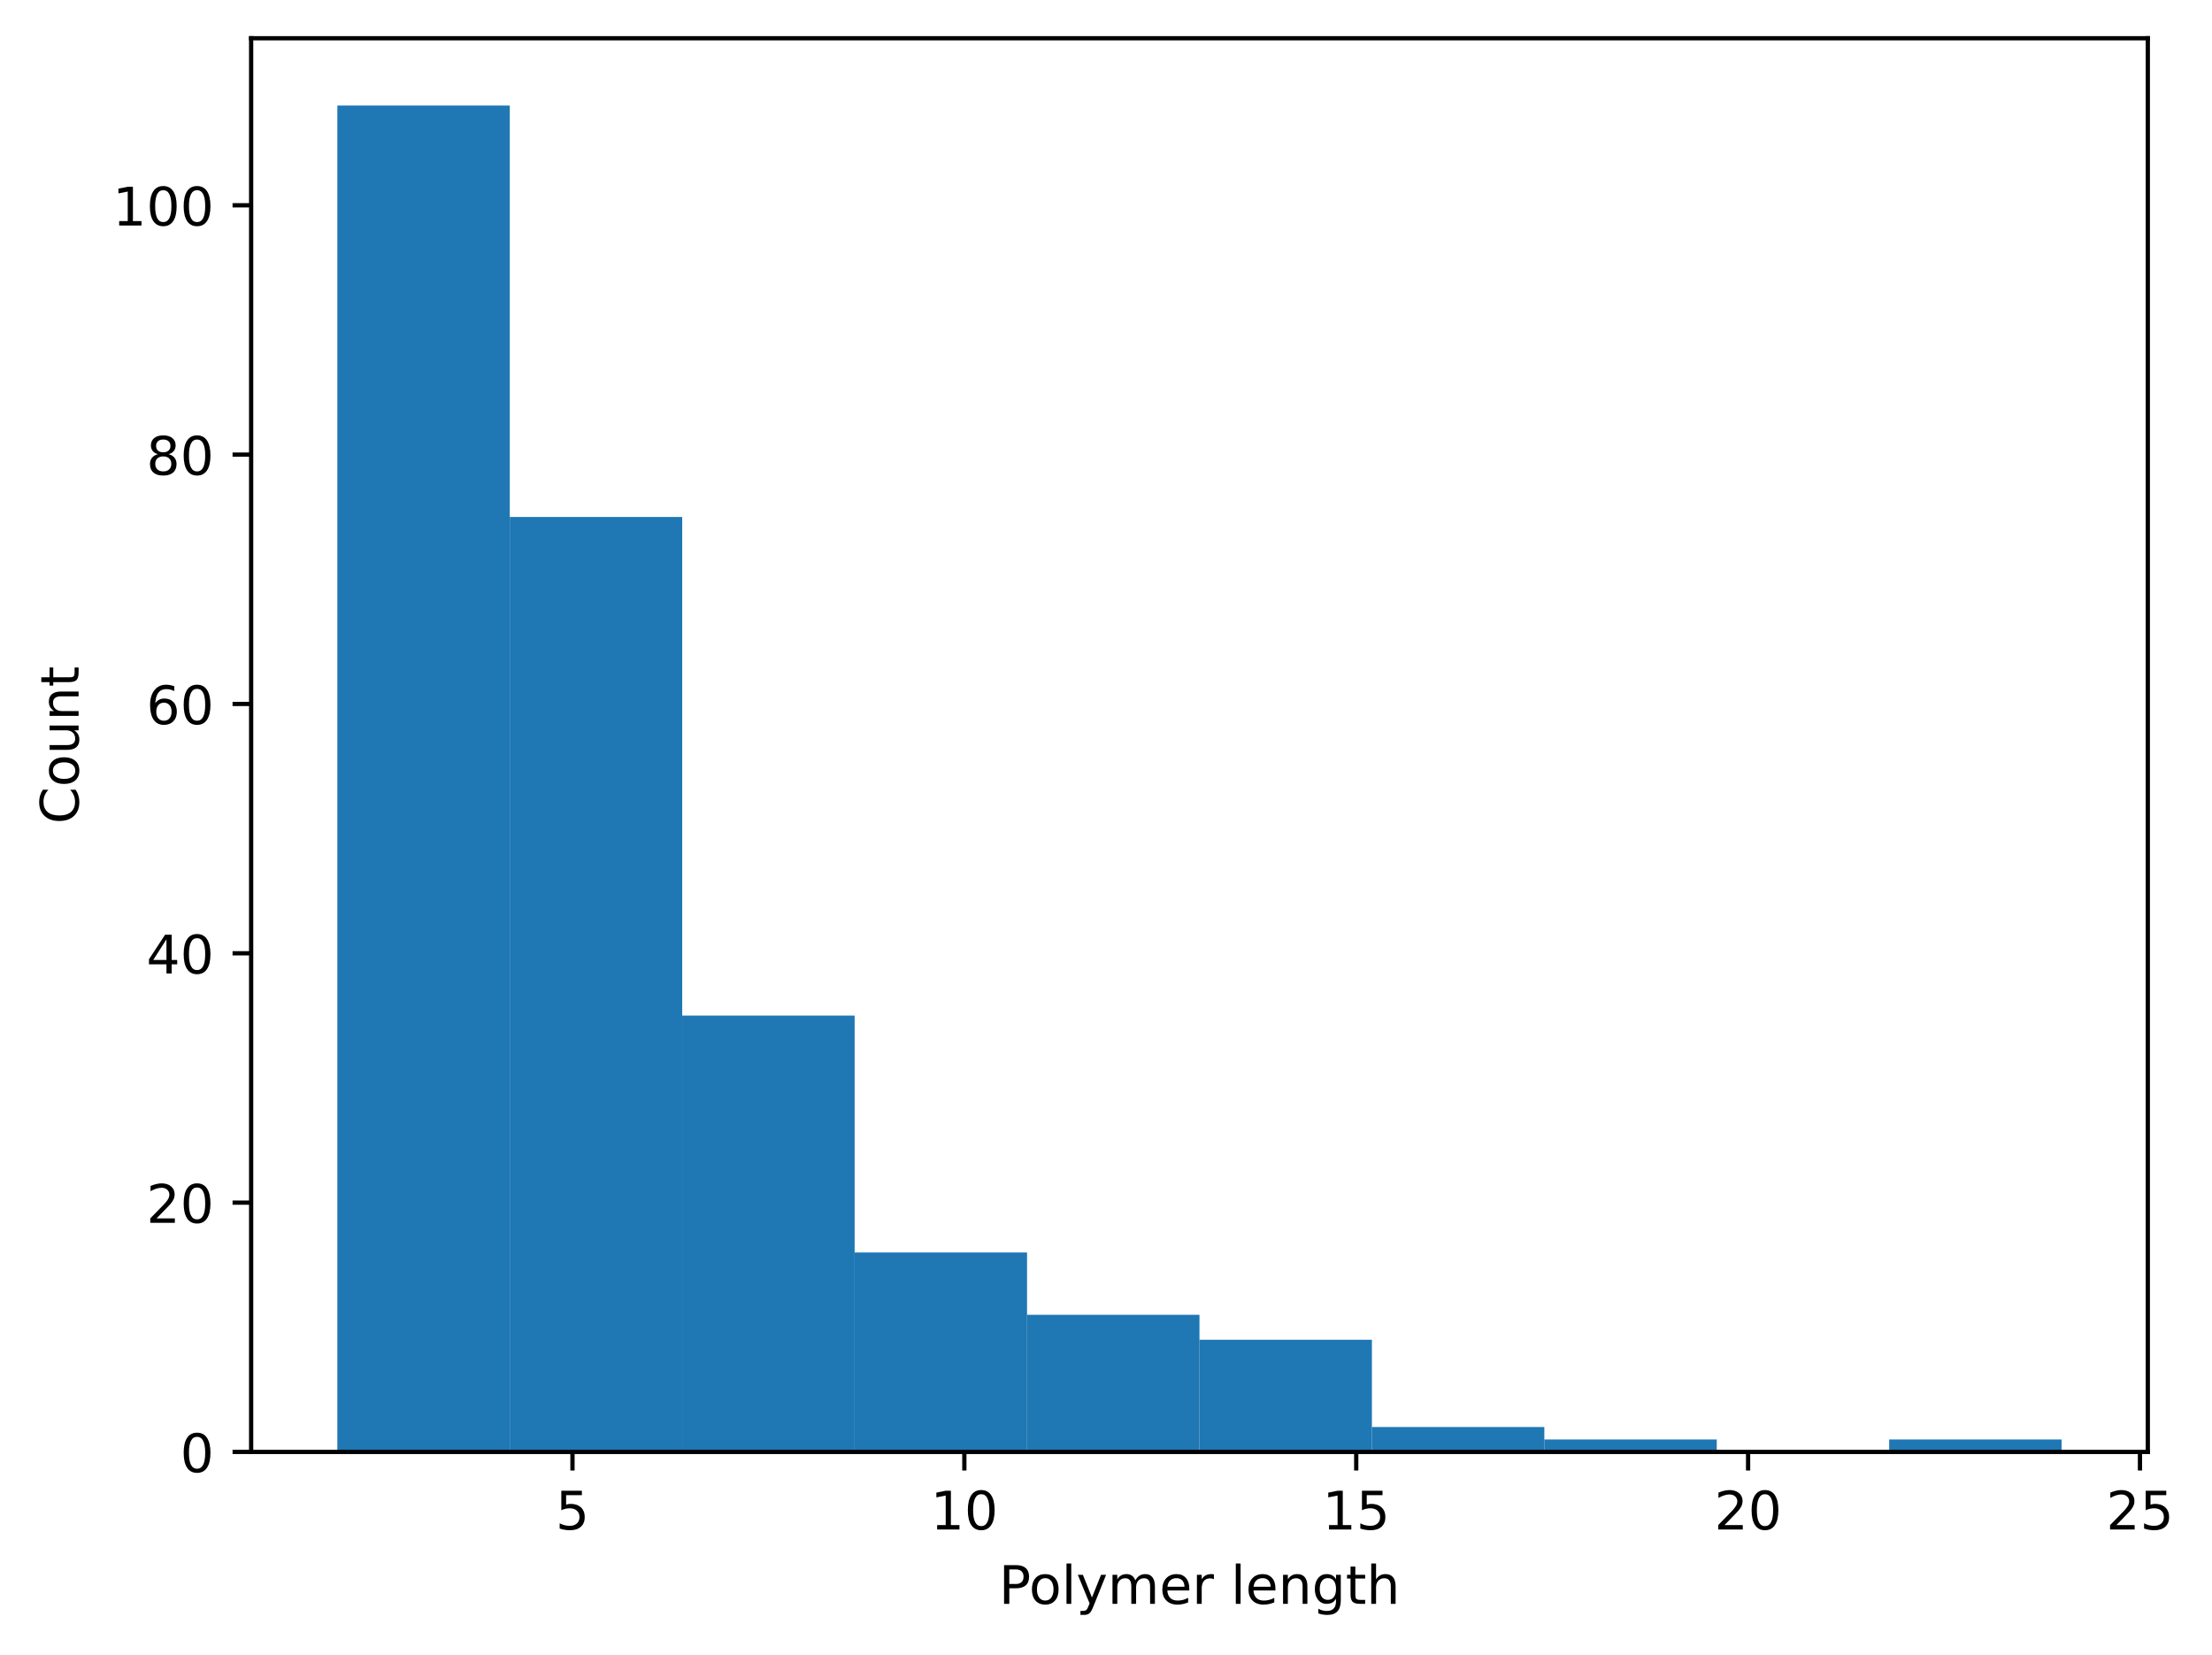
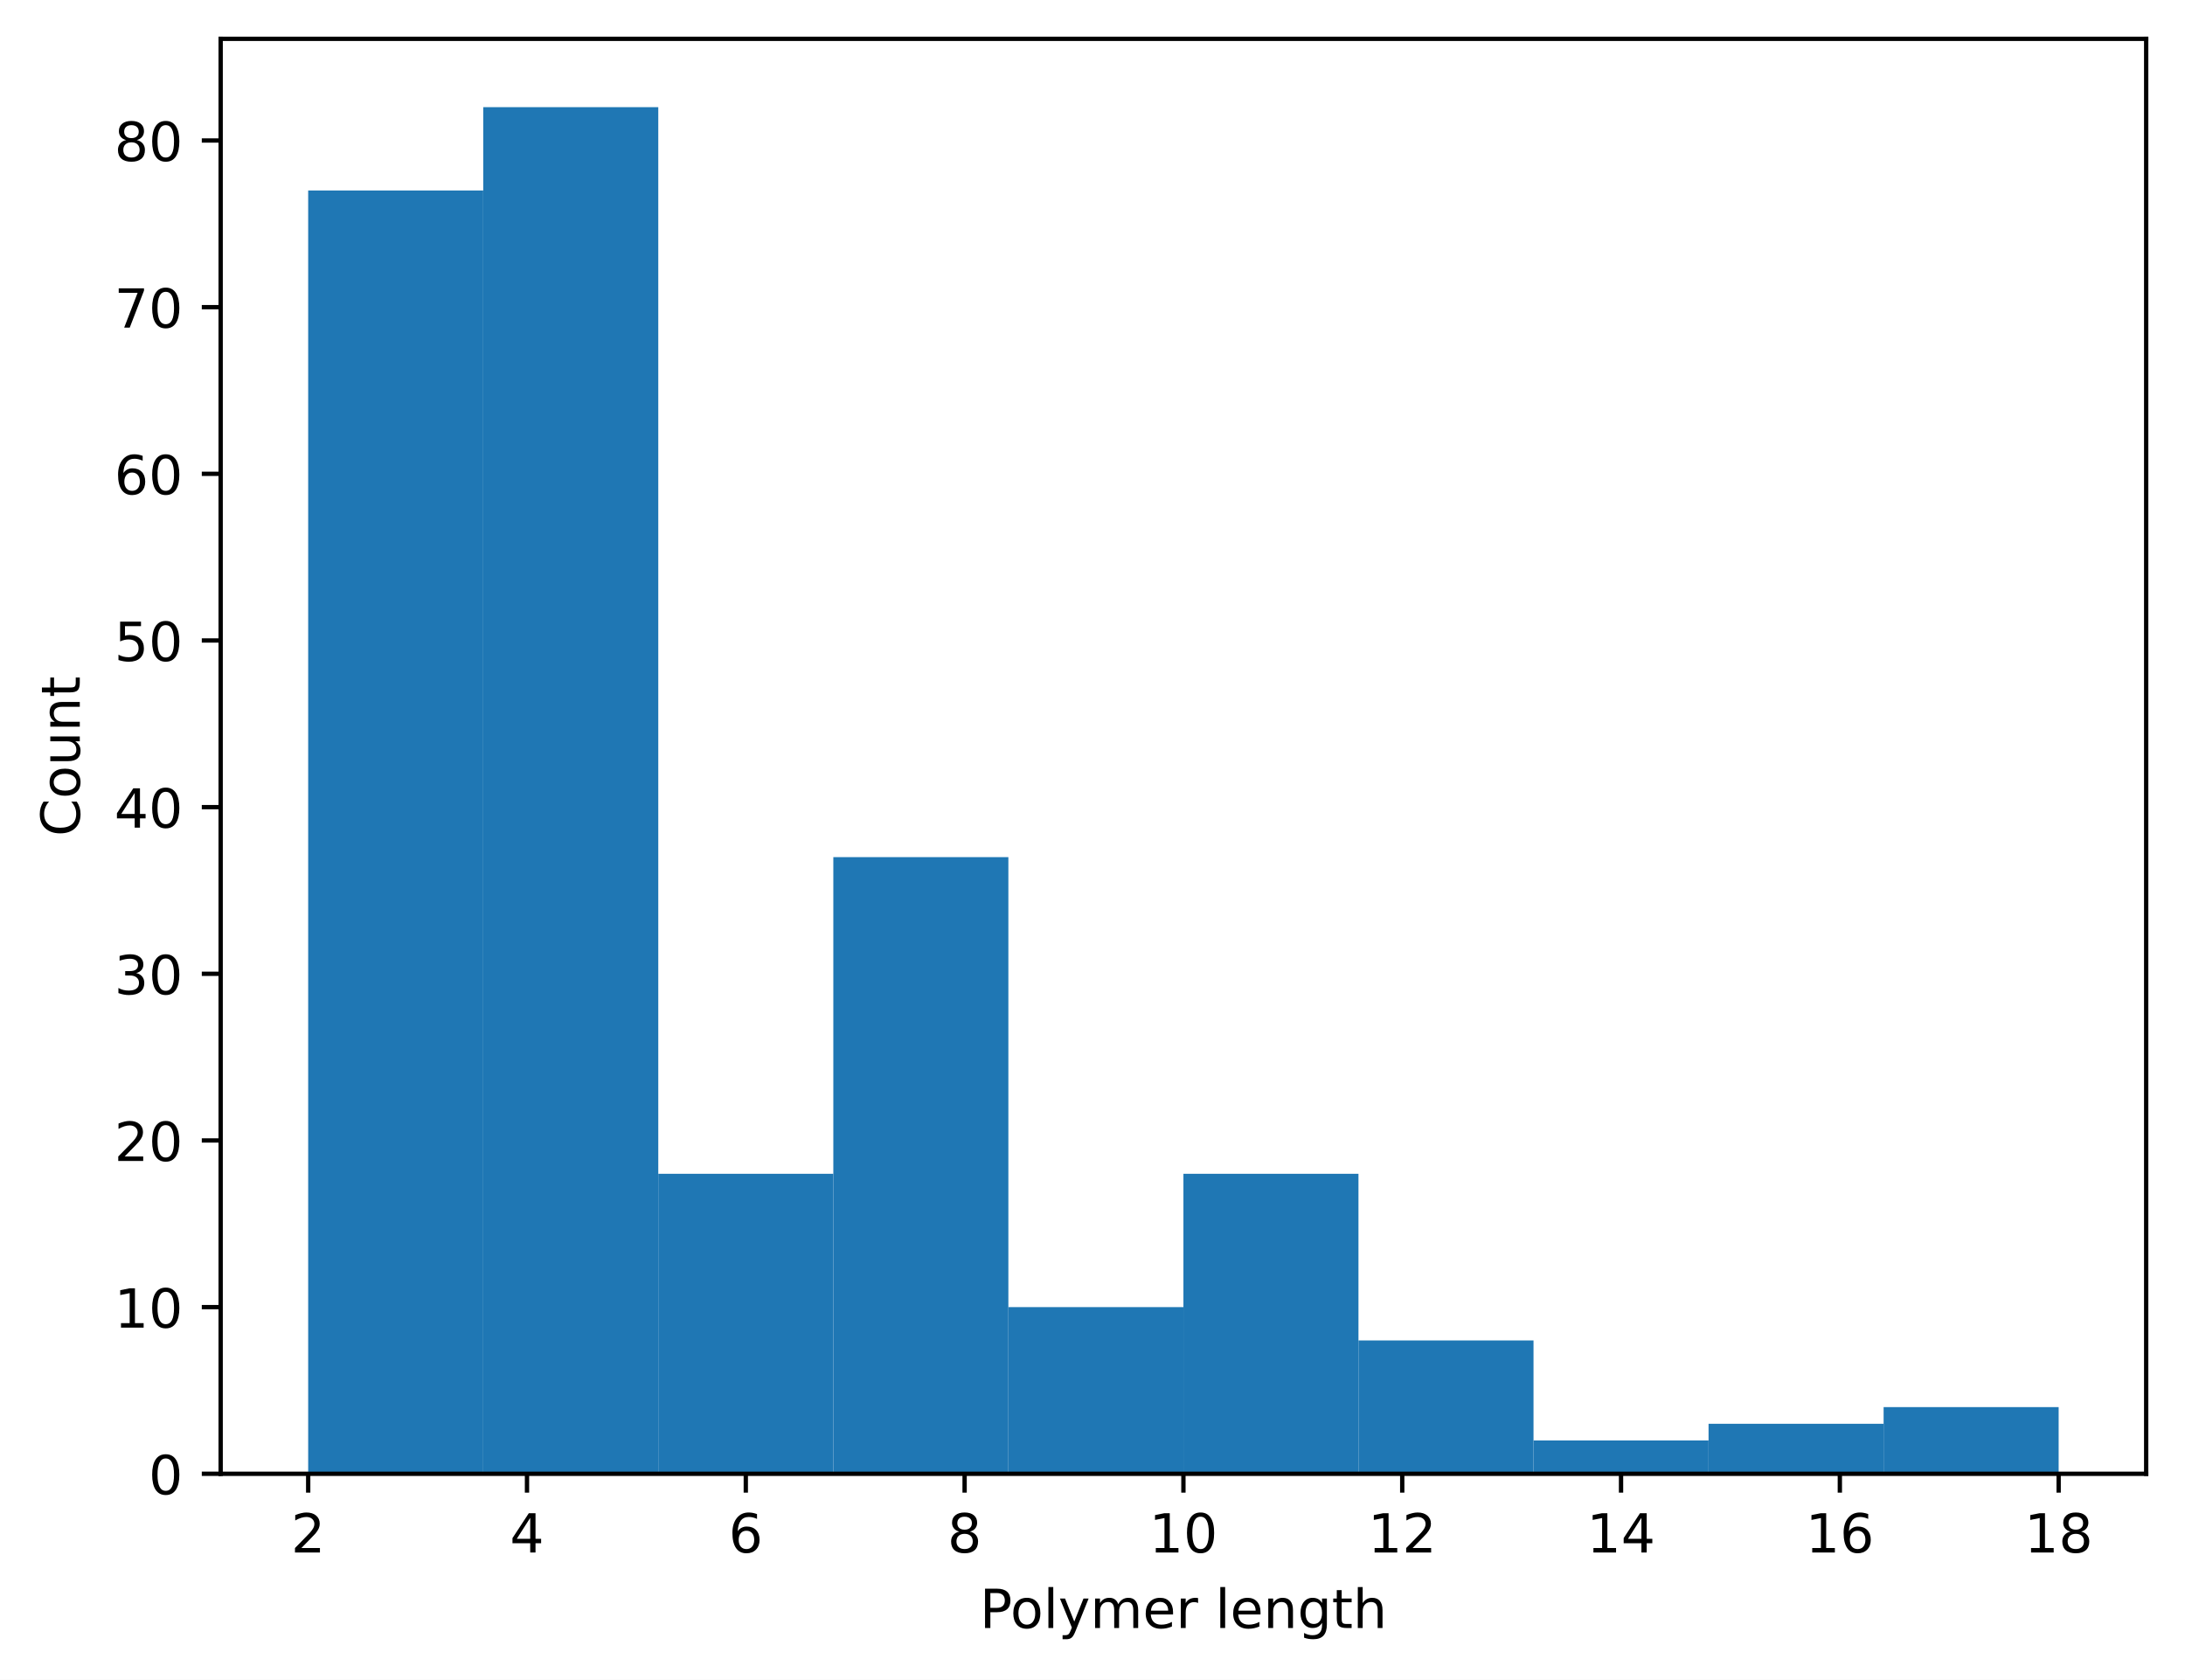
- <svg xmlns="http://www.w3.org/2000/svg" xmlns:xlink="http://www.w3.org/1999/xlink" width="416.494pt" height="311.513pt" viewBox="0 0 416.494 311.513" version="1.1">
+ <svg xmlns="http://www.w3.org/2000/svg" xmlns:xlink="http://www.w3.org/1999/xlink" width="405.245pt" height="311.513pt" viewBox="0 0 405.245 311.513" version="1.1">
  <defs>
    <style type="text/css">*{stroke-linejoin: round; stroke-linecap: butt}</style>
  </defs>
  <g id="figure_1">
    <g id="patch_1">
-       <path d="M 0 311.513  L 416.494 311.513  L 416.494 0  L 0 0  z " style="fill: #ffffff" />
+       <path d="M 0 311.513  L 405.245 311.513  L 405.245 0  L 0 0  z " style="fill: #ffffff" />
    </g>
    <g id="axes_1">
      <g id="patch_2">
-         <path d="M 47.288 273.312  L 404.408 273.312  L 404.408 7.2  L 47.288 7.2  z " style="fill: #ffffff" />
+         <path d="M 40.925 273.312  L 398.045 273.312  L 398.045 7.2  L 40.925 7.2  z " style="fill: #ffffff" />
      </g>
      <g id="patch_3">
-         <path d="M 63.52 273.312  L 95.986 273.312  L 95.986 19.872  L 63.52 19.872  z " clip-path="url(#p88a57a50d6)" style="fill: #1f77b4" />
+         <path d="M 57.158 273.312  L 89.623 273.312  L 89.623 35.326  L 57.158 35.326  z " clip-path="url(#pd0f0acca7f)" style="fill: #1f77b4" />
      </g>
      <g id="patch_4">
-         <path d="M 95.986 273.312  L 128.451 273.312  L 128.451 97.312  L 95.986 97.312  z " clip-path="url(#p88a57a50d6)" style="fill: #1f77b4" />
+         <path d="M 89.623 273.312  L 122.089 273.312  L 122.089 19.872  L 89.623 19.872  z " clip-path="url(#pd0f0acca7f)" style="fill: #1f77b4" />
      </g>
      <g id="patch_5">
-         <path d="M 128.451 273.312  L 160.917 273.312  L 160.917 191.179  L 128.451 191.179  z " clip-path="url(#p88a57a50d6)" style="fill: #1f77b4" />
+         <path d="M 122.089 273.312  L 154.554 273.312  L 154.554 217.679  L 122.089 217.679  z " clip-path="url(#pd0f0acca7f)" style="fill: #1f77b4" />
      </g>
      <g id="patch_6">
-         <path d="M 160.917 273.312  L 193.382 273.312  L 193.382 235.765  L 160.917 235.765  z " clip-path="url(#p88a57a50d6)" style="fill: #1f77b4" />
+         <path d="M 154.554 273.312  L 187.02 273.312  L 187.02 158.955  L 154.554 158.955  z " clip-path="url(#pd0f0acca7f)" style="fill: #1f77b4" />
      </g>
      <g id="patch_7">
-         <path d="M 193.382 273.312  L 225.847 273.312  L 225.847 247.499  L 193.382 247.499  z " clip-path="url(#p88a57a50d6)" style="fill: #1f77b4" />
+         <path d="M 187.02 273.312  L 219.485 273.312  L 219.485 242.405  L 187.02 242.405  z " clip-path="url(#pd0f0acca7f)" style="fill: #1f77b4" />
      </g>
      <g id="patch_8">
-         <path d="M 225.847 273.312  L 258.313 273.312  L 258.313 252.192  L 225.847 252.192  z " clip-path="url(#p88a57a50d6)" style="fill: #1f77b4" />
+         <path d="M 219.485 273.312  L 251.95 273.312  L 251.95 217.679  L 219.485 217.679  z " clip-path="url(#pd0f0acca7f)" style="fill: #1f77b4" />
      </g>
      <g id="patch_9">
-         <path d="M 258.313 273.312  L 290.778 273.312  L 290.778 268.619  L 258.313 268.619  z " clip-path="url(#p88a57a50d6)" style="fill: #1f77b4" />
+         <path d="M 251.95 273.312  L 284.416 273.312  L 284.416 248.586  L 251.95 248.586  z " clip-path="url(#pd0f0acca7f)" style="fill: #1f77b4" />
      </g>
      <g id="patch_10">
-         <path d="M 290.778 273.312  L 323.244 273.312  L 323.244 270.965  L 290.778 270.965  z " clip-path="url(#p88a57a50d6)" style="fill: #1f77b4" />
+         <path d="M 284.416 273.312  L 316.881 273.312  L 316.881 267.131  L 284.416 267.131  z " clip-path="url(#pd0f0acca7f)" style="fill: #1f77b4" />
      </g>
      <g id="patch_11">
-         <path d="M 323.244 273.312  L 355.709 273.312  L 355.709 273.312  L 323.244 273.312  z " clip-path="url(#p88a57a50d6)" style="fill: #1f77b4" />
+         <path d="M 316.881 273.312  L 349.347 273.312  L 349.347 264.04  L 316.881 264.04  z " clip-path="url(#pd0f0acca7f)" style="fill: #1f77b4" />
      </g>
      <g id="patch_12">
-         <path d="M 355.709 273.312  L 388.175 273.312  L 388.175 270.965  L 355.709 270.965  z " clip-path="url(#p88a57a50d6)" style="fill: #1f77b4" />
+         <path d="M 349.347 273.312  L 381.812 273.312  L 381.812 260.949  L 349.347 260.949  z " clip-path="url(#pd0f0acca7f)" style="fill: #1f77b4" />
      </g>
      <g id="matplotlib.axis_1">
        <g id="xtick_1">
          <g id="line2d_1">
            <defs>
-               <path id="mcfd11fd2b4" d="M 0 0  L 0 3.5  " style="stroke: #000000; stroke-width: 0.8" />
+               <path id="mceafb8cecc" d="M 0 0  L 0 3.5  " style="stroke: #000000; stroke-width: 0.8" />
            </defs>
            <g>
-               <use xlink:href="#mcfd11fd2b4" x="107.791" y="273.312" style="stroke: #000000; stroke-width: 0.8" />
+               <use xlink:href="#mceafb8cecc" x="57.158" y="273.312" style="stroke: #000000; stroke-width: 0.8" />
            </g>
          </g>
          <g id="text_1">
-             <g transform="translate(104.6101 287.9097) scale(0.1 -0.1)">
-               <defs>
-                 <path id="DejaVuSans-18" d="M 691 4666  L 3169 4666  L 3169 4134  L 1269 4134  L 1269 2991  Q 1406 3038 1543 3061  Q 1681 3084 1819 3084  Q 2600 3084 3056 2656  Q 3513 2228 3513 1497  Q 3513 744 3044 326  Q 2575 -91 1722 -91  Q 1428 -91 1123 -41  Q 819 9 494 109  L 494 744  Q 775 591 1075 516  Q 1375 441 1709 441  Q 2250 441 2565 725  Q 2881 1009 2881 1497  Q 2881 1984 2565 2268  Q 2250 2553 1709 2553  Q 1456 2553 1204 2497  Q 953 2441 691 2322  L 691 4666  z " transform="scale(0.015625)" />
-               </defs>
-               <use xlink:href="#DejaVuSans-18" />
+             <g transform="translate(53.97648 287.9097) scale(0.1 -0.1)">
+               <defs>
+                 <path id="DejaVuSans-15" d="M 1228 531  L 3431 531  L 3431 0  L 469 0  L 469 531  Q 828 903 1448 1529  Q 2069 2156 2228 2338  Q 2531 2678 2651 2914  Q 2772 3150 2772 3378  Q 2772 3750 2511 3984  Q 2250 4219 1831 4219  Q 1534 4219 1204 4116  Q 875 4013 500 3803  L 500 4441  Q 881 4594 1212 4672  Q 1544 4750 1819 4750  Q 2544 4750 2975 4387  Q 3406 4025 3406 3419  Q 3406 3131 3298 2873  Q 3191 2616 2906 2266  Q 2828 2175 2409 1742  Q 1991 1309 1228 531  z " transform="scale(0.015625)" />
+               </defs>
+               <use xlink:href="#DejaVuSans-15" />
            </g>
          </g>
        </g>
        <g id="xtick_2">
          <g id="line2d_2">
            <g>
-               <use xlink:href="#mcfd11fd2b4" x="181.576" y="273.312" style="stroke: #000000; stroke-width: 0.8" />
+               <use xlink:href="#mceafb8cecc" x="97.74" y="273.312" style="stroke: #000000; stroke-width: 0.8" />
            </g>
          </g>
          <g id="text_2">
-             <g transform="translate(175.2139 287.9097) scale(0.1 -0.1)">
+             <g transform="translate(94.5583 287.9097) scale(0.1 -0.1)">
+               <defs>
+                 <path id="DejaVuSans-17" d="M 2419 4116  L 825 1625  L 2419 1625  L 2419 4116  z M 2253 4666  L 3047 4666  L 3047 1625  L 3713 1625  L 3713 1100  L 3047 1100  L 3047 0  L 2419 0  L 2419 1100  L 313 1100  L 313 1709  L 2253 4666  z " transform="scale(0.015625)" />
+               </defs>
+               <use xlink:href="#DejaVuSans-17" />
+             </g>
+           </g>
+         </g>
+         <g id="xtick_3">
+           <g id="line2d_3">
+             <g>
+               <use xlink:href="#mceafb8cecc" x="138.321" y="273.312" style="stroke: #000000; stroke-width: 0.8" />
+             </g>
+           </g>
+           <g id="text_3">
+             <g transform="translate(135.1401 287.9097) scale(0.1 -0.1)">
+               <defs>
+                 <path id="DejaVuSans-19" d="M 2113 2584  Q 1688 2584 1439 2293  Q 1191 2003 1191 1497  Q 1191 994 1439 701  Q 1688 409 2113 409  Q 2538 409 2786 701  Q 3034 994 3034 1497  Q 3034 2003 2786 2293  Q 2538 2584 2113 2584  z M 3366 4563  L 3366 3988  Q 3128 4100 2886 4159  Q 2644 4219 2406 4219  Q 1781 4219 1451 3797  Q 1122 3375 1075 2522  Q 1259 2794 1537 2939  Q 1816 3084 2150 3084  Q 2853 3084 3261 2657  Q 3669 2231 3669 1497  Q 3669 778 3244 343  Q 2819 -91 2113 -91  Q 1303 -91 875 529  Q 447 1150 447 2328  Q 447 3434 972 4092  Q 1497 4750 2381 4750  Q 2619 4750 2861 4703  Q 3103 4656 3366 4563  z " transform="scale(0.015625)" />
+               </defs>
+               <use xlink:href="#DejaVuSans-19" />
+             </g>
+           </g>
+         </g>
+         <g id="xtick_4">
+           <g id="line2d_4">
+             <g>
+               <use xlink:href="#mceafb8cecc" x="178.903" y="273.312" style="stroke: #000000; stroke-width: 0.8" />
+             </g>
+           </g>
+           <g id="text_4">
+             <g transform="translate(175.7219 287.9097) scale(0.1 -0.1)">
+               <defs>
+                 <path id="DejaVuSans-1b" d="M 2034 2216  Q 1584 2216 1326 1975  Q 1069 1734 1069 1313  Q 1069 891 1326 650  Q 1584 409 2034 409  Q 2484 409 2743 651  Q 3003 894 3003 1313  Q 3003 1734 2745 1975  Q 2488 2216 2034 2216  z M 1403 2484  Q 997 2584 770 2862  Q 544 3141 544 3541  Q 544 4100 942 4425  Q 1341 4750 2034 4750  Q 2731 4750 3128 4425  Q 3525 4100 3525 3541  Q 3525 3141 3298 2862  Q 3072 2584 2669 2484  Q 3125 2378 3379 2068  Q 3634 1759 3634 1313  Q 3634 634 3220 271  Q 2806 -91 2034 -91  Q 1263 -91 848 271  Q 434 634 434 1313  Q 434 1759 690 2068  Q 947 2378 1403 2484  z M 1172 3481  Q 1172 3119 1398 2916  Q 1625 2713 2034 2713  Q 2441 2713 2670 2916  Q 2900 3119 2900 3481  Q 2900 3844 2670 4047  Q 2441 4250 2034 4250  Q 1625 4250 1398 4047  Q 1172 3844 1172 3481  z " transform="scale(0.015625)" />
+               </defs>
+               <use xlink:href="#DejaVuSans-1b" />
+             </g>
+           </g>
+         </g>
+         <g id="xtick_5">
+           <g id="line2d_5">
+             <g>
+               <use xlink:href="#mceafb8cecc" x="219.485" y="273.312" style="stroke: #000000; stroke-width: 0.8" />
+             </g>
+           </g>
+           <g id="text_5">
+             <g transform="translate(213.1225 287.9097) scale(0.1 -0.1)">
              <defs>
                <path id="DejaVuSans-14" d="M 794 531  L 1825 531  L 1825 4091  L 703 3866  L 703 4441  L 1819 4666  L 2450 4666  L 2450 531  L 3481 531  L 3481 0  L 794 0  L 794 531  z " transform="scale(0.015625)" />
                <path id="DejaVuSans-13" d="M 2034 4250  Q 1547 4250 1301 3770  Q 1056 3291 1056 2328  Q 1056 1369 1301 889  Q 1547 409 2034 409  Q 2525 409 2770 889  Q 3016 1369 3016 2328  Q 3016 3291 2770 3770  Q 2525 4250 2034 4250  z M 2034 4750  Q 2819 4750 3233 4129  Q 3647 3509 3647 2328  Q 3647 1150 3233 529  Q 2819 -91 2034 -91  Q 1250 -91 836 529  Q 422 1150 422 2328  Q 422 3509 836 4129  Q 1250 4750 2034 4750  z " transform="scale(0.015625)" />
              </defs>
              <use xlink:href="#DejaVuSans-14" />
              <use xlink:href="#DejaVuSans-13" transform="translate(63.625 0)" />
            </g>
          </g>
        </g>
-         <g id="xtick_3">
-           <g id="line2d_3">
-             <g>
-               <use xlink:href="#mcfd11fd2b4" x="255.362" y="273.312" style="stroke: #000000; stroke-width: 0.8" />
-             </g>
-           </g>
-           <g id="text_3">
-             <g transform="translate(248.9991 287.9097) scale(0.1 -0.1)">
-               <use xlink:href="#DejaVuSans-14" />
-               <use xlink:href="#DejaVuSans-18" transform="translate(63.625 0)" />
-             </g>
-           </g>
-         </g>
-         <g id="xtick_4">
-           <g id="line2d_4">
-             <g>
-               <use xlink:href="#mcfd11fd2b4" x="329.147" y="273.312" style="stroke: #000000; stroke-width: 0.8" />
-             </g>
-           </g>
-           <g id="text_4">
-             <g transform="translate(322.7842 287.9097) scale(0.1 -0.1)">
-               <defs>
-                 <path id="DejaVuSans-15" d="M 1228 531  L 3431 531  L 3431 0  L 469 0  L 469 531  Q 828 903 1448 1529  Q 2069 2156 2228 2338  Q 2531 2678 2651 2914  Q 2772 3150 2772 3378  Q 2772 3750 2511 3984  Q 2250 4219 1831 4219  Q 1534 4219 1204 4116  Q 875 4013 500 3803  L 500 4441  Q 881 4594 1212 4672  Q 1544 4750 1819 4750  Q 2544 4750 2975 4387  Q 3406 4025 3406 3419  Q 3406 3131 3298 2873  Q 3191 2616 2906 2266  Q 2828 2175 2409 1742  Q 1991 1309 1228 531  z " transform="scale(0.015625)" />
-               </defs>
-               <use xlink:href="#DejaVuSans-15" />
-               <use xlink:href="#DejaVuSans-13" transform="translate(63.625 0)" />
-             </g>
-           </g>
-         </g>
-         <g id="xtick_5">
-           <g id="line2d_5">
-             <g>
-               <use xlink:href="#mcfd11fd2b4" x="402.932" y="273.312" style="stroke: #000000; stroke-width: 0.8" />
-             </g>
-           </g>
-           <g id="text_5">
-             <g transform="translate(396.5693 287.9097) scale(0.1 -0.1)">
-               <use xlink:href="#DejaVuSans-15" />
-               <use xlink:href="#DejaVuSans-18" transform="translate(63.625 0)" />
-             </g>
-           </g>
-         </g>
-         <g id="text_6">
-           <g transform="translate(188.0741 301.9104) scale(0.1 -0.1)">
+         <g id="xtick_6">
+           <g id="line2d_6">
+             <g>
+               <use xlink:href="#mceafb8cecc" x="260.067" y="273.312" style="stroke: #000000; stroke-width: 0.8" />
+             </g>
+           </g>
+           <g id="text_6">
+             <g transform="translate(253.7043 287.9097) scale(0.1 -0.1)">
+               <use xlink:href="#DejaVuSans-14" />
+               <use xlink:href="#DejaVuSans-15" transform="translate(63.625 0)" />
+             </g>
+           </g>
+         </g>
+         <g id="xtick_7">
+           <g id="line2d_7">
+             <g>
+               <use xlink:href="#mceafb8cecc" x="300.649" y="273.312" style="stroke: #000000; stroke-width: 0.8" />
+             </g>
+           </g>
+           <g id="text_7">
+             <g transform="translate(294.2861 287.9097) scale(0.1 -0.1)">
+               <use xlink:href="#DejaVuSans-14" />
+               <use xlink:href="#DejaVuSans-17" transform="translate(63.625 0)" />
+             </g>
+           </g>
+         </g>
+         <g id="xtick_8">
+           <g id="line2d_8">
+             <g>
+               <use xlink:href="#mceafb8cecc" x="341.23" y="273.312" style="stroke: #000000; stroke-width: 0.8" />
+             </g>
+           </g>
+           <g id="text_8">
+             <g transform="translate(334.868 287.9097) scale(0.1 -0.1)">
+               <use xlink:href="#DejaVuSans-14" />
+               <use xlink:href="#DejaVuSans-19" transform="translate(63.625 0)" />
+             </g>
+           </g>
+         </g>
+         <g id="xtick_9">
+           <g id="line2d_9">
+             <g>
+               <use xlink:href="#mceafb8cecc" x="381.812" y="273.312" style="stroke: #000000; stroke-width: 0.8" />
+             </g>
+           </g>
+           <g id="text_9">
+             <g transform="translate(375.4498 287.9097) scale(0.1 -0.1)">
+               <use xlink:href="#DejaVuSans-14" />
+               <use xlink:href="#DejaVuSans-1b" transform="translate(63.625 0)" />
+             </g>
+           </g>
+         </g>
+         <g id="text_10">
+           <g transform="translate(181.7116 301.9104) scale(0.1 -0.1)">
            <defs>
              <path id="DejaVuSans-33" d="M 1259 4147  L 1259 2394  L 2053 2394  Q 2494 2394 2734 2622  Q 2975 2850 2975 3272  Q 2975 3691 2734 3919  Q 2494 4147 2053 4147  L 1259 4147  z M 628 4666  L 2053 4666  Q 2838 4666 3239 4311  Q 3641 3956 3641 3272  Q 3641 2581 3239 2228  Q 2838 1875 2053 1875  L 1259 1875  L 1259 0  L 628 0  L 628 4666  z " transform="scale(0.015625)" />
              <path id="DejaVuSans-52" d="M 1959 3097  Q 1497 3097 1228 2736  Q 959 2375 959 1747  Q 959 1119 1226 758  Q 1494 397 1959 397  Q 2419 397 2687 759  Q 2956 1122 2956 1747  Q 2956 2369 2687 2733  Q 2419 3097 1959 3097  z M 1959 3584  Q 2709 3584 3137 3096  Q 3566 2609 3566 1747  Q 3566 888 3137 398  Q 2709 -91 1959 -91  Q 1206 -91 779 398  Q 353 888 353 1747  Q 353 2609 779 3096  Q 1206 3584 1959 3584  z " transform="scale(0.015625)" />
              <path id="DejaVuSans-4f" d="M 603 4863  L 1178 4863  L 1178 0  L 603 0  L 603 4863  z " transform="scale(0.015625)" />
              <path id="DejaVuSans-5c" d="M 2059 -325  Q 1816 -950 1584 -1140  Q 1353 -1331 966 -1331  L 506 -1331  L 506 -850  L 844 -850  Q 1081 -850 1212 -737  Q 1344 -625 1503 -206  L 1606 56  L 191 3500  L 800 3500  L 1894 763  L 2988 3500  L 3597 3500  L 2059 -325  z " transform="scale(0.015625)" />
              <path id="DejaVuSans-50" d="M 3328 2828  Q 3544 3216 3844 3400  Q 4144 3584 4550 3584  Q 5097 3584 5394 3201  Q 5691 2819 5691 2113  L 5691 0  L 5113 0  L 5113 2094  Q 5113 2597 4934 2840  Q 4756 3084 4391 3084  Q 3944 3084 3684 2787  Q 3425 2491 3425 1978  L 3425 0  L 2847 0  L 2847 2094  Q 2847 2600 2669 2842  Q 2491 3084 2119 3084  Q 1678 3084 1418 2786  Q 1159 2488 1159 1978  L 1159 0  L 581 0  L 581 3500  L 1159 3500  L 1159 2956  Q 1356 3278 1631 3431  Q 1906 3584 2284 3584  Q 2666 3584 2933 3390  Q 3200 3197 3328 2828  z " transform="scale(0.015625)" />
              <path id="DejaVuSans-48" d="M 3597 1894  L 3597 1613  L 953 1613  Q 991 1019 1311 708  Q 1631 397 2203 397  Q 2534 397 2845 478  Q 3156 559 3463 722  L 3463 178  Q 3153 47 2828 -22  Q 2503 -91 2169 -91  Q 1331 -91 842 396  Q 353 884 353 1716  Q 353 2575 817 3079  Q 1281 3584 2069 3584  Q 2775 3584 3186 3129  Q 3597 2675 3597 1894  z M 3022 2063  Q 3016 2534 2758 2815  Q 2500 3097 2075 3097  Q 1594 3097 1305 2825  Q 1016 2553 972 2059  L 3022 2063  z " transform="scale(0.015625)" />
              <path id="DejaVuSans-55" d="M 2631 2963  Q 2534 3019 2420 3045  Q 2306 3072 2169 3072  Q 1681 3072 1420 2755  Q 1159 2438 1159 1844  L 1159 0  L 581 0  L 581 3500  L 1159 3500  L 1159 2956  Q 1341 3275 1631 3429  Q 1922 3584 2338 3584  Q 2397 3584 2469 3576  Q 2541 3569 2628 3553  L 2631 2963  z " transform="scale(0.015625)" />
              <path id="DejaVuSans-3" transform="scale(0.015625)" />
              <path id="DejaVuSans-51" d="M 3513 2113  L 3513 0  L 2938 0  L 2938 2094  Q 2938 2591 2744 2837  Q 2550 3084 2163 3084  Q 1697 3084 1428 2787  Q 1159 2491 1159 1978  L 1159 0  L 581 0  L 581 3500  L 1159 3500  L 1159 2956  Q 1366 3272 1645 3428  Q 1925 3584 2291 3584  Q 2894 3584 3203 3211  Q 3513 2838 3513 2113  z " transform="scale(0.015625)" />
              <path id="DejaVuSans-4a" d="M 2906 1791  Q 2906 2416 2648 2759  Q 2391 3103 1925 3103  Q 1463 3103 1205 2759  Q 947 2416 947 1791  Q 947 1169 1205 825  Q 1463 481 1925 481  Q 2391 481 2648 825  Q 2906 1169 2906 1791  z M 3481 434  Q 3481 -459 3084 -895  Q 2688 -1331 1869 -1331  Q 1566 -1331 1297 -1286  Q 1028 -1241 775 -1147  L 775 -588  Q 1028 -725 1275 -790  Q 1522 -856 1778 -856  Q 2344 -856 2625 -561  Q 2906 -266 2906 331  L 2906 616  Q 2728 306 2450 153  Q 2172 0 1784 0  Q 1141 0 747 490  Q 353 981 353 1791  Q 353 2603 747 3093  Q 1141 3584 1784 3584  Q 2172 3584 2450 3431  Q 2728 3278 2906 2969  L 2906 3500  L 3481 3500  L 3481 434  z " transform="scale(0.015625)" />
              <path id="DejaVuSans-57" d="M 1172 4494  L 1172 3500  L 2356 3500  L 2356 3053  L 1172 3053  L 1172 1153  Q 1172 725 1289 603  Q 1406 481 1766 481  L 2356 481  L 2356 0  L 1766 0  Q 1100 0 847 248  Q 594 497 594 1153  L 594 3053  L 172 3053  L 172 3500  L 594 3500  L 594 4494  L 1172 4494  z " transform="scale(0.015625)" />
              <path id="DejaVuSans-4b" d="M 3513 2113  L 3513 0  L 2938 0  L 2938 2094  Q 2938 2591 2744 2837  Q 2550 3084 2163 3084  Q 1697 3084 1428 2787  Q 1159 2491 1159 1978  L 1159 0  L 581 0  L 581 4863  L 1159 4863  L 1159 2956  Q 1366 3272 1645 3428  Q 1925 3584 2291 3584  Q 2894 3584 3203 3211  Q 3513 2838 3513 2113  z " transform="scale(0.015625)" />
            </defs>
            <use xlink:href="#DejaVuSans-33" />
            <use xlink:href="#DejaVuSans-52" transform="translate(56.73438 0)" />
            <use xlink:href="#DejaVuSans-4f" transform="translate(117.9219 0)" />
            <use xlink:href="#DejaVuSans-5c" transform="translate(145.7031 0)" />
            <use xlink:href="#DejaVuSans-50" transform="translate(204.8906 0)" />
            <use xlink:href="#DejaVuSans-48" transform="translate(302.2969 0)" />
            <use xlink:href="#DejaVuSans-55" transform="translate(363.8281 0)" />
            <use xlink:href="#DejaVuSans-3" transform="translate(404.9375 0)" />
            <use xlink:href="#DejaVuSans-4f" transform="translate(436.7188 0)" />
            <use xlink:href="#DejaVuSans-48" transform="translate(464.5 0)" />
            <use xlink:href="#DejaVuSans-51" transform="translate(526.0312 0)" />
            <use xlink:href="#DejaVuSans-4a" transform="translate(589.4062 0)" />
            <use xlink:href="#DejaVuSans-57" transform="translate(652.8906 0)" />
            <use xlink:href="#DejaVuSans-4b" transform="translate(692.0938 0)" />
          </g>
        </g>
      </g>
      <g id="matplotlib.axis_2">
        <g id="ytick_1">
-           <g id="line2d_6">
+           <g id="line2d_10">
            <defs>
-               <path id="mc2a312523e" d="M 0 0  L -3.5 0  " style="stroke: #000000; stroke-width: 0.8" />
+               <path id="m5416bd8ebe" d="M 0 0  L -3.5 0  " style="stroke: #000000; stroke-width: 0.8" />
            </defs>
            <g>
-               <use xlink:href="#mc2a312523e" x="47.288" y="273.312" style="stroke: #000000; stroke-width: 0.8" />
-             </g>
-           </g>
-           <g id="text_7">
-             <g transform="translate(33.925 277.1108) scale(0.1 -0.1)">
+               <use xlink:href="#m5416bd8ebe" x="40.925" y="273.312" style="stroke: #000000; stroke-width: 0.8" />
+             </g>
+           </g>
+           <g id="text_11">
+             <g transform="translate(27.5625 277.1108) scale(0.1 -0.1)">
              <use xlink:href="#DejaVuSans-13" />
            </g>
          </g>
        </g>
        <g id="ytick_2">
-           <g id="line2d_7">
-             <g>
-               <use xlink:href="#mc2a312523e" x="47.288" y="226.379" style="stroke: #000000; stroke-width: 0.8" />
-             </g>
-           </g>
-           <g id="text_8">
-             <g transform="translate(27.5625 230.1775) scale(0.1 -0.1)">
+           <g id="line2d_11">
+             <g>
+               <use xlink:href="#m5416bd8ebe" x="40.925" y="242.405" style="stroke: #000000; stroke-width: 0.8" />
+             </g>
+           </g>
+           <g id="text_12">
+             <g transform="translate(21.2 246.2035) scale(0.1 -0.1)">
+               <use xlink:href="#DejaVuSans-14" />
+               <use xlink:href="#DejaVuSans-13" transform="translate(63.625 0)" />
+             </g>
+           </g>
+         </g>
+         <g id="ytick_3">
+           <g id="line2d_12">
+             <g>
+               <use xlink:href="#m5416bd8ebe" x="40.925" y="211.497" style="stroke: #000000; stroke-width: 0.8" />
+             </g>
+           </g>
+           <g id="text_13">
+             <g transform="translate(21.2 215.2962) scale(0.1 -0.1)">
              <use xlink:href="#DejaVuSans-15" />
              <use xlink:href="#DejaVuSans-13" transform="translate(63.625 0)" />
            </g>
          </g>
        </g>
-         <g id="ytick_3">
-           <g id="line2d_8">
-             <g>
-               <use xlink:href="#mc2a312523e" x="47.288" y="179.445" style="stroke: #000000; stroke-width: 0.8" />
-             </g>
-           </g>
-           <g id="text_9">
-             <g transform="translate(27.5625 183.2442) scale(0.1 -0.1)">
-               <defs>
-                 <path id="DejaVuSans-17" d="M 2419 4116  L 825 1625  L 2419 1625  L 2419 4116  z M 2253 4666  L 3047 4666  L 3047 1625  L 3713 1625  L 3713 1100  L 3047 1100  L 3047 0  L 2419 0  L 2419 1100  L 313 1100  L 313 1709  L 2253 4666  z " transform="scale(0.015625)" />
-               </defs>
+         <g id="ytick_4">
+           <g id="line2d_13">
+             <g>
+               <use xlink:href="#m5416bd8ebe" x="40.925" y="180.59" style="stroke: #000000; stroke-width: 0.8" />
+             </g>
+           </g>
+           <g id="text_14">
+             <g transform="translate(21.2 184.3889) scale(0.1 -0.1)">
+               <defs>
+                 <path id="DejaVuSans-16" d="M 2597 2516  Q 3050 2419 3304 2112  Q 3559 1806 3559 1356  Q 3559 666 3084 287  Q 2609 -91 1734 -91  Q 1441 -91 1130 -33  Q 819 25 488 141  L 488 750  Q 750 597 1062 519  Q 1375 441 1716 441  Q 2309 441 2620 675  Q 2931 909 2931 1356  Q 2931 1769 2642 2001  Q 2353 2234 1838 2234  L 1294 2234  L 1294 2753  L 1863 2753  Q 2328 2753 2575 2939  Q 2822 3125 2822 3475  Q 2822 3834 2567 4026  Q 2313 4219 1838 4219  Q 1578 4219 1281 4162  Q 984 4106 628 3988  L 628 4550  Q 988 4650 1302 4700  Q 1616 4750 1894 4750  Q 2613 4750 3031 4423  Q 3450 4097 3450 3541  Q 3450 3153 3228 2886  Q 3006 2619 2597 2516  z " transform="scale(0.015625)" />
+               </defs>
+               <use xlink:href="#DejaVuSans-16" />
+               <use xlink:href="#DejaVuSans-13" transform="translate(63.625 0)" />
+             </g>
+           </g>
+         </g>
+         <g id="ytick_5">
+           <g id="line2d_14">
+             <g>
+               <use xlink:href="#m5416bd8ebe" x="40.925" y="149.683" style="stroke: #000000; stroke-width: 0.8" />
+             </g>
+           </g>
+           <g id="text_15">
+             <g transform="translate(21.2 153.4816) scale(0.1 -0.1)">
              <use xlink:href="#DejaVuSans-17" />
              <use xlink:href="#DejaVuSans-13" transform="translate(63.625 0)" />
            </g>
          </g>
        </g>
-         <g id="ytick_4">
-           <g id="line2d_9">
-             <g>
-               <use xlink:href="#mc2a312523e" x="47.288" y="132.512" style="stroke: #000000; stroke-width: 0.8" />
-             </g>
-           </g>
-           <g id="text_10">
-             <g transform="translate(27.5625 136.3108) scale(0.1 -0.1)">
-               <defs>
-                 <path id="DejaVuSans-19" d="M 2113 2584  Q 1688 2584 1439 2293  Q 1191 2003 1191 1497  Q 1191 994 1439 701  Q 1688 409 2113 409  Q 2538 409 2786 701  Q 3034 994 3034 1497  Q 3034 2003 2786 2293  Q 2538 2584 2113 2584  z M 3366 4563  L 3366 3988  Q 3128 4100 2886 4159  Q 2644 4219 2406 4219  Q 1781 4219 1451 3797  Q 1122 3375 1075 2522  Q 1259 2794 1537 2939  Q 1816 3084 2150 3084  Q 2853 3084 3261 2657  Q 3669 2231 3669 1497  Q 3669 778 3244 343  Q 2819 -91 2113 -91  Q 1303 -91 875 529  Q 447 1150 447 2328  Q 447 3434 972 4092  Q 1497 4750 2381 4750  Q 2619 4750 2861 4703  Q 3103 4656 3366 4563  z " transform="scale(0.015625)" />
-               </defs>
+         <g id="ytick_6">
+           <g id="line2d_15">
+             <g>
+               <use xlink:href="#m5416bd8ebe" x="40.925" y="118.775" style="stroke: #000000; stroke-width: 0.8" />
+             </g>
+           </g>
+           <g id="text_16">
+             <g transform="translate(21.2 122.5742) scale(0.1 -0.1)">
+               <defs>
+                 <path id="DejaVuSans-18" d="M 691 4666  L 3169 4666  L 3169 4134  L 1269 4134  L 1269 2991  Q 1406 3038 1543 3061  Q 1681 3084 1819 3084  Q 2600 3084 3056 2656  Q 3513 2228 3513 1497  Q 3513 744 3044 326  Q 2575 -91 1722 -91  Q 1428 -91 1123 -41  Q 819 9 494 109  L 494 744  Q 775 591 1075 516  Q 1375 441 1709 441  Q 2250 441 2565 725  Q 2881 1009 2881 1497  Q 2881 1984 2565 2268  Q 2250 2553 1709 2553  Q 1456 2553 1204 2497  Q 953 2441 691 2322  L 691 4666  z " transform="scale(0.015625)" />
+               </defs>
+               <use xlink:href="#DejaVuSans-18" />
+               <use xlink:href="#DejaVuSans-13" transform="translate(63.625 0)" />
+             </g>
+           </g>
+         </g>
+         <g id="ytick_7">
+           <g id="line2d_16">
+             <g>
+               <use xlink:href="#m5416bd8ebe" x="40.925" y="87.868" style="stroke: #000000; stroke-width: 0.8" />
+             </g>
+           </g>
+           <g id="text_17">
+             <g transform="translate(21.2 91.66693) scale(0.1 -0.1)">
              <use xlink:href="#DejaVuSans-19" />
              <use xlink:href="#DejaVuSans-13" transform="translate(63.625 0)" />
            </g>
          </g>
        </g>
-         <g id="ytick_5">
-           <g id="line2d_10">
-             <g>
-               <use xlink:href="#mc2a312523e" x="47.288" y="85.579" style="stroke: #000000; stroke-width: 0.8" />
-             </g>
-           </g>
-           <g id="text_11">
-             <g transform="translate(27.5625 89.37749) scale(0.1 -0.1)">
-               <defs>
-                 <path id="DejaVuSans-1b" d="M 2034 2216  Q 1584 2216 1326 1975  Q 1069 1734 1069 1313  Q 1069 891 1326 650  Q 1584 409 2034 409  Q 2484 409 2743 651  Q 3003 894 3003 1313  Q 3003 1734 2745 1975  Q 2488 2216 2034 2216  z M 1403 2484  Q 997 2584 770 2862  Q 544 3141 544 3541  Q 544 4100 942 4425  Q 1341 4750 2034 4750  Q 2731 4750 3128 4425  Q 3525 4100 3525 3541  Q 3525 3141 3298 2862  Q 3072 2584 2669 2484  Q 3125 2378 3379 2068  Q 3634 1759 3634 1313  Q 3634 634 3220 271  Q 2806 -91 2034 -91  Q 1263 -91 848 271  Q 434 634 434 1313  Q 434 1759 690 2068  Q 947 2378 1403 2484  z M 1172 3481  Q 1172 3119 1398 2916  Q 1625 2713 2034 2713  Q 2441 2713 2670 2916  Q 2900 3119 2900 3481  Q 2900 3844 2670 4047  Q 2441 4250 2034 4250  Q 1625 4250 1398 4047  Q 1172 3844 1172 3481  z " transform="scale(0.015625)" />
-               </defs>
+         <g id="ytick_8">
+           <g id="line2d_17">
+             <g>
+               <use xlink:href="#m5416bd8ebe" x="40.925" y="56.961" style="stroke: #000000; stroke-width: 0.8" />
+             </g>
+           </g>
+           <g id="text_18">
+             <g transform="translate(21.2 60.75961) scale(0.1 -0.1)">
+               <defs>
+                 <path id="DejaVuSans-1a" d="M 525 4666  L 3525 4666  L 3525 4397  L 1831 0  L 1172 0  L 2766 4134  L 525 4134  L 525 4666  z " transform="scale(0.015625)" />
+               </defs>
+               <use xlink:href="#DejaVuSans-1a" />
+               <use xlink:href="#DejaVuSans-13" transform="translate(63.625 0)" />
+             </g>
+           </g>
+         </g>
+         <g id="ytick_9">
+           <g id="line2d_18">
+             <g>
+               <use xlink:href="#m5416bd8ebe" x="40.925" y="26.053" style="stroke: #000000; stroke-width: 0.8" />
+             </g>
+           </g>
+           <g id="text_19">
+             <g transform="translate(21.2 29.85229) scale(0.1 -0.1)">
              <use xlink:href="#DejaVuSans-1b" />
              <use xlink:href="#DejaVuSans-13" transform="translate(63.625 0)" />
            </g>
          </g>
        </g>
-         <g id="ytick_6">
-           <g id="line2d_11">
-             <g>
-               <use xlink:href="#mc2a312523e" x="47.288" y="38.645" style="stroke: #000000; stroke-width: 0.8" />
-             </g>
-           </g>
-           <g id="text_12">
-             <g transform="translate(21.2 42.44416) scale(0.1 -0.1)">
-               <use xlink:href="#DejaVuSans-14" />
-               <use xlink:href="#DejaVuSans-13" transform="translate(63.625 0)" />
-               <use xlink:href="#DejaVuSans-13" transform="translate(127.25 0)" />
-             </g>
-           </g>
-         </g>
-         <g id="text_13">
+         <g id="text_20">
          <g transform="translate(14.79766 155.1044) rotate(-90) scale(0.1 -0.1)">
            <defs>
              <path id="DejaVuSans-26" d="M 4122 4306  L 4122 3641  Q 3803 3938 3442 4084  Q 3081 4231 2675 4231  Q 1875 4231 1450 3742  Q 1025 3253 1025 2328  Q 1025 1406 1450 917  Q 1875 428 2675 428  Q 3081 428 3442 575  Q 3803 722 4122 1019  L 4122 359  Q 3791 134 3420 21  Q 3050 -91 2638 -91  Q 1578 -91 968 557  Q 359 1206 359 2328  Q 359 3453 968 4101  Q 1578 4750 2638 4750  Q 3056 4750 3426 4639  Q 3797 4528 4122 4306  z " transform="scale(0.015625)" />
              <path id="DejaVuSans-58" d="M 544 1381  L 544 3500  L 1119 3500  L 1119 1403  Q 1119 906 1312 657  Q 1506 409 1894 409  Q 2359 409 2629 706  Q 2900 1003 2900 1516  L 2900 3500  L 3475 3500  L 3475 0  L 2900 0  L 2900 538  Q 2691 219 2414 64  Q 2138 -91 1772 -91  Q 1169 -91 856 284  Q 544 659 544 1381  z M 1991 3584  L 1991 3584  z " transform="scale(0.015625)" />
            </defs>
            <use xlink:href="#DejaVuSans-26" />
            <use xlink:href="#DejaVuSans-52" transform="translate(69.82812 0)" />
            <use xlink:href="#DejaVuSans-58" transform="translate(131.0156 0)" />
            <use xlink:href="#DejaVuSans-51" transform="translate(194.3906 0)" />
            <use xlink:href="#DejaVuSans-57" transform="translate(257.7656 0)" />
          </g>
        </g>
      </g>
      <g id="patch_13">
-         <path d="M 47.288 273.312  L 47.288 7.2  " style="fill: none; stroke: #000000; stroke-width: 0.8; stroke-linejoin: miter; stroke-linecap: square" />
+         <path d="M 40.925 273.312  L 40.925 7.2  " style="fill: none; stroke: #000000; stroke-width: 0.8; stroke-linejoin: miter; stroke-linecap: square" />
      </g>
      <g id="patch_14">
-         <path d="M 404.408 273.312  L 404.408 7.2  " style="fill: none; stroke: #000000; stroke-width: 0.8; stroke-linejoin: miter; stroke-linecap: square" />
+         <path d="M 398.045 273.312  L 398.045 7.2  " style="fill: none; stroke: #000000; stroke-width: 0.8; stroke-linejoin: miter; stroke-linecap: square" />
      </g>
      <g id="patch_15">
-         <path d="M 47.288 273.312  L 404.408 273.312  " style="fill: none; stroke: #000000; stroke-width: 0.8; stroke-linejoin: miter; stroke-linecap: square" />
+         <path d="M 40.925 273.312  L 398.045 273.312  " style="fill: none; stroke: #000000; stroke-width: 0.8; stroke-linejoin: miter; stroke-linecap: square" />
      </g>
      <g id="patch_16">
-         <path d="M 47.288 7.2  L 404.408 7.2  " style="fill: none; stroke: #000000; stroke-width: 0.8; stroke-linejoin: miter; stroke-linecap: square" />
+         <path d="M 40.925 7.2  L 398.045 7.2  " style="fill: none; stroke: #000000; stroke-width: 0.8; stroke-linejoin: miter; stroke-linecap: square" />
      </g>
    </g>
  </g>
  <defs>
-     <clipPath id="p88a57a50d6">
-       <rect x="47.288" y="7.2" width="357.12" height="266.112" />
+     <clipPath id="pd0f0acca7f">
+       <rect x="40.925" y="7.2" width="357.12" height="266.112" />
    </clipPath>
  </defs>
</svg>
